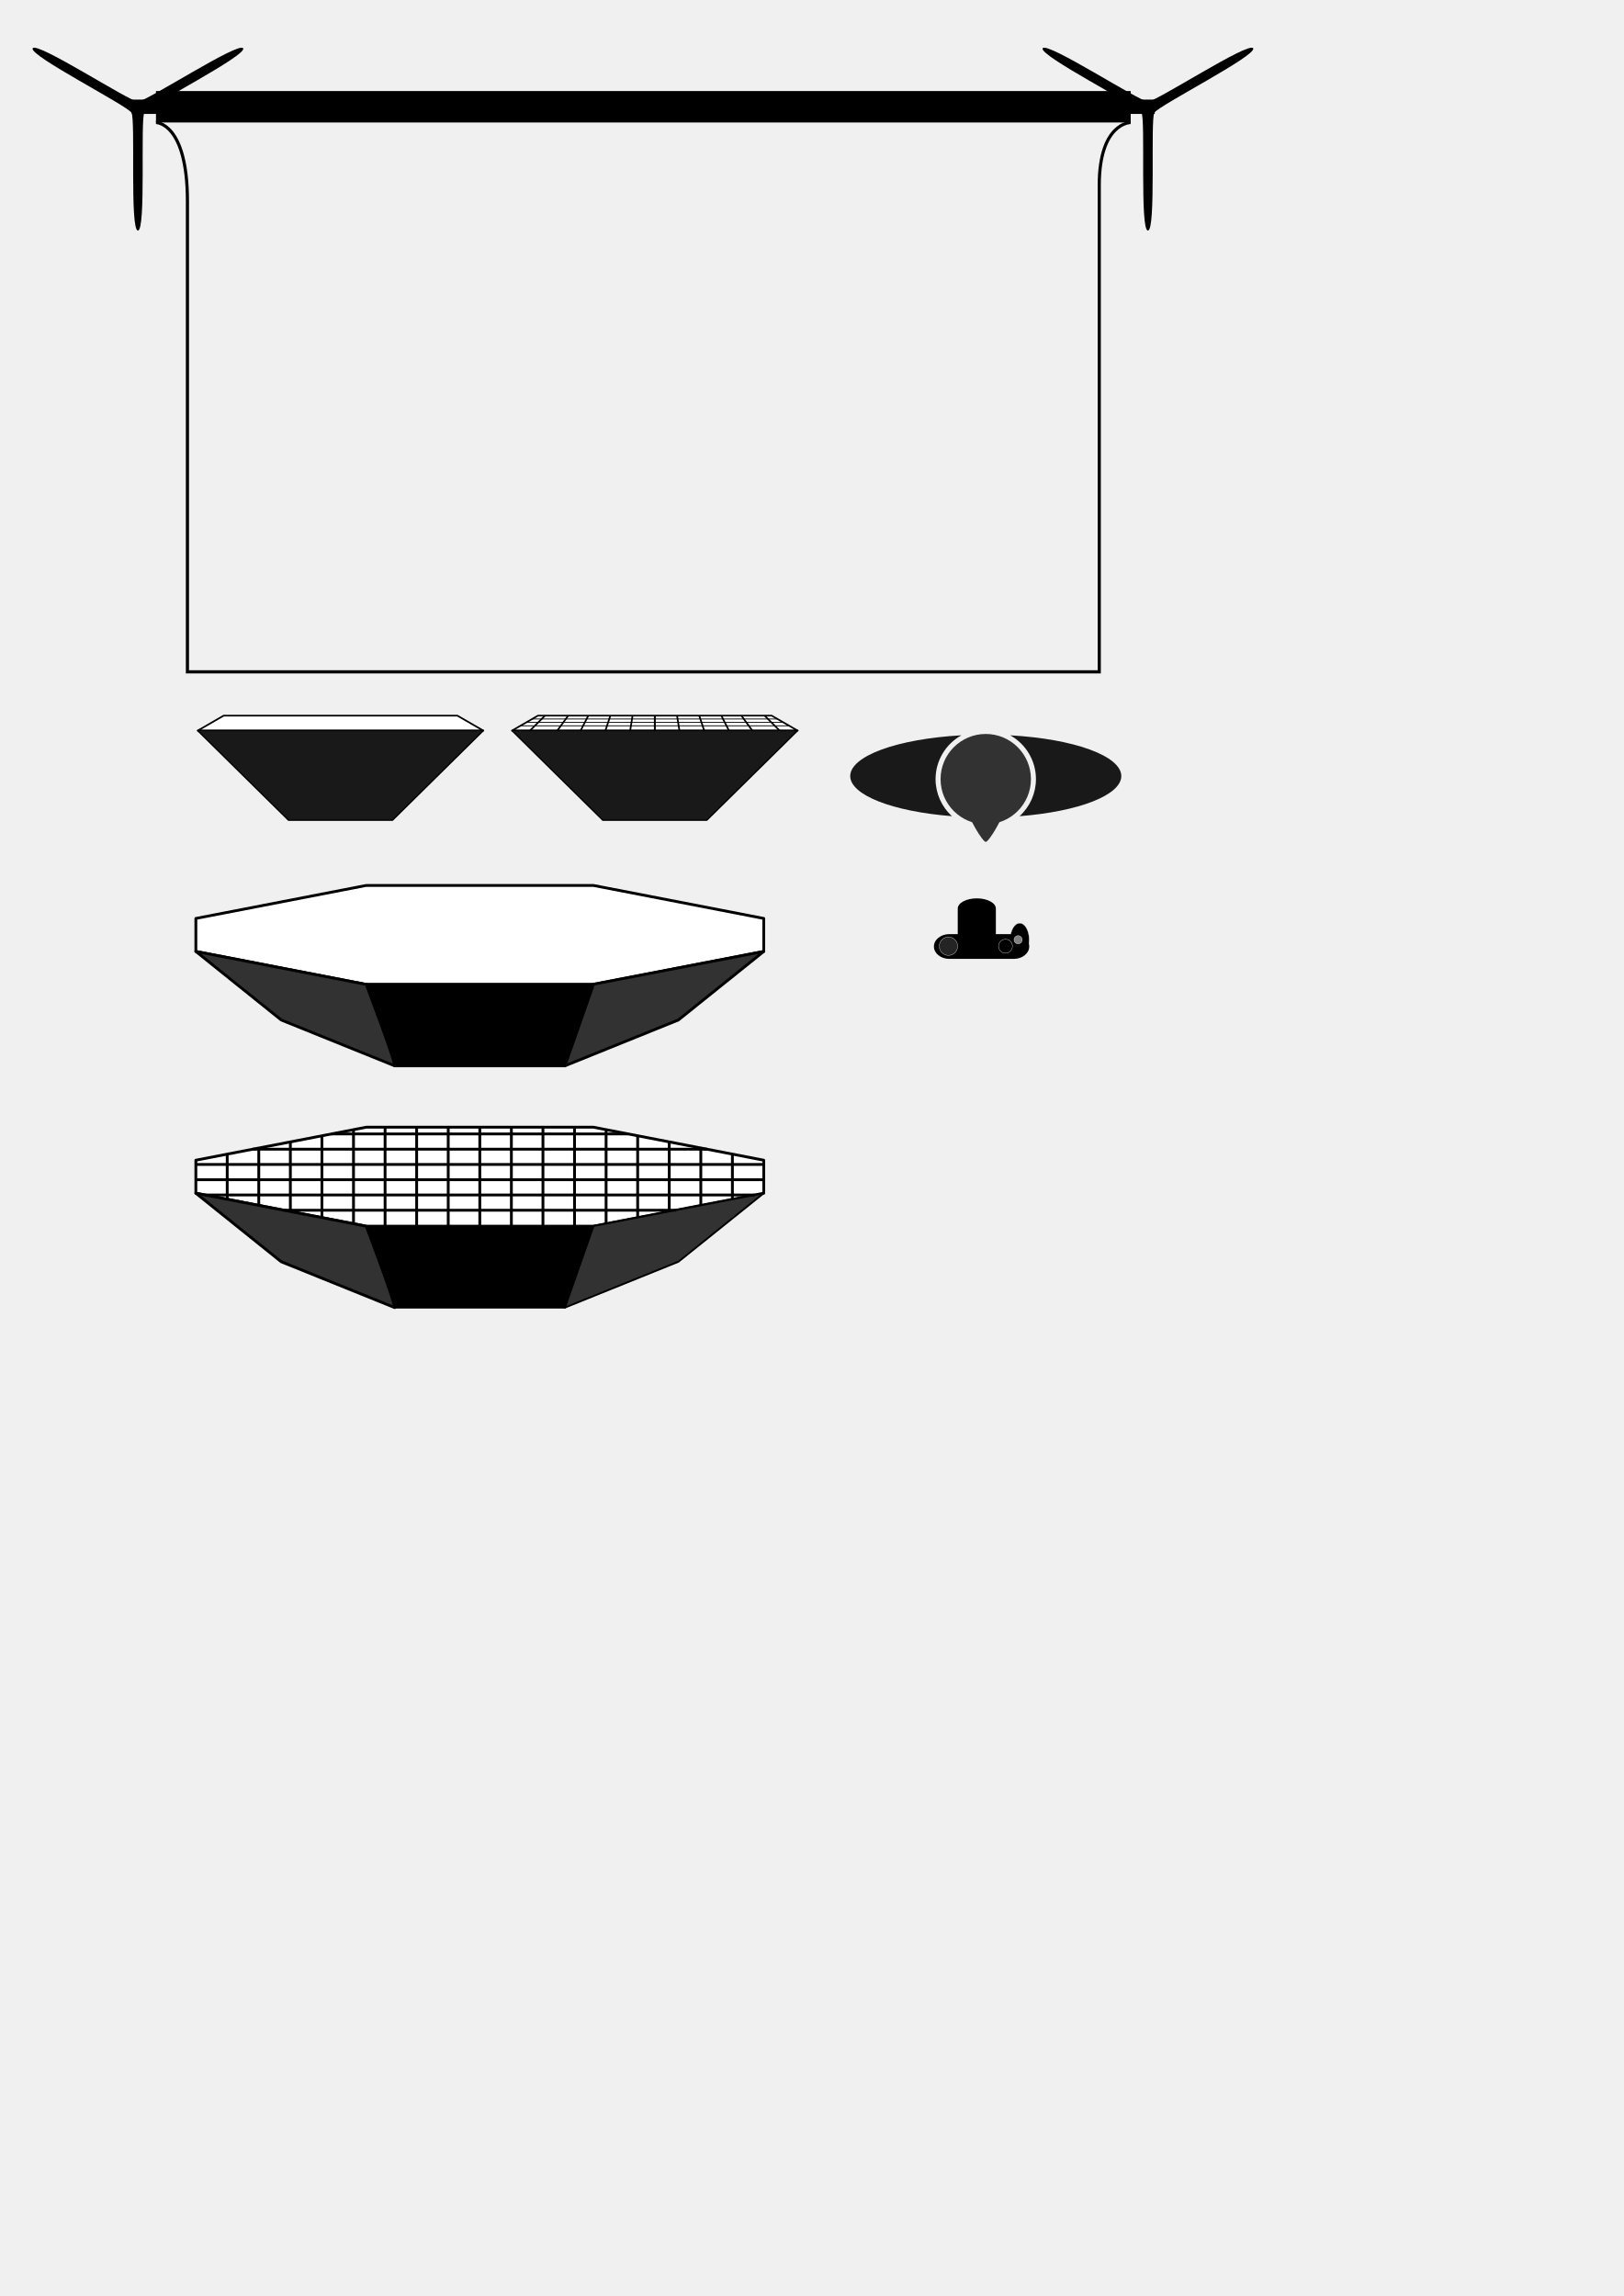
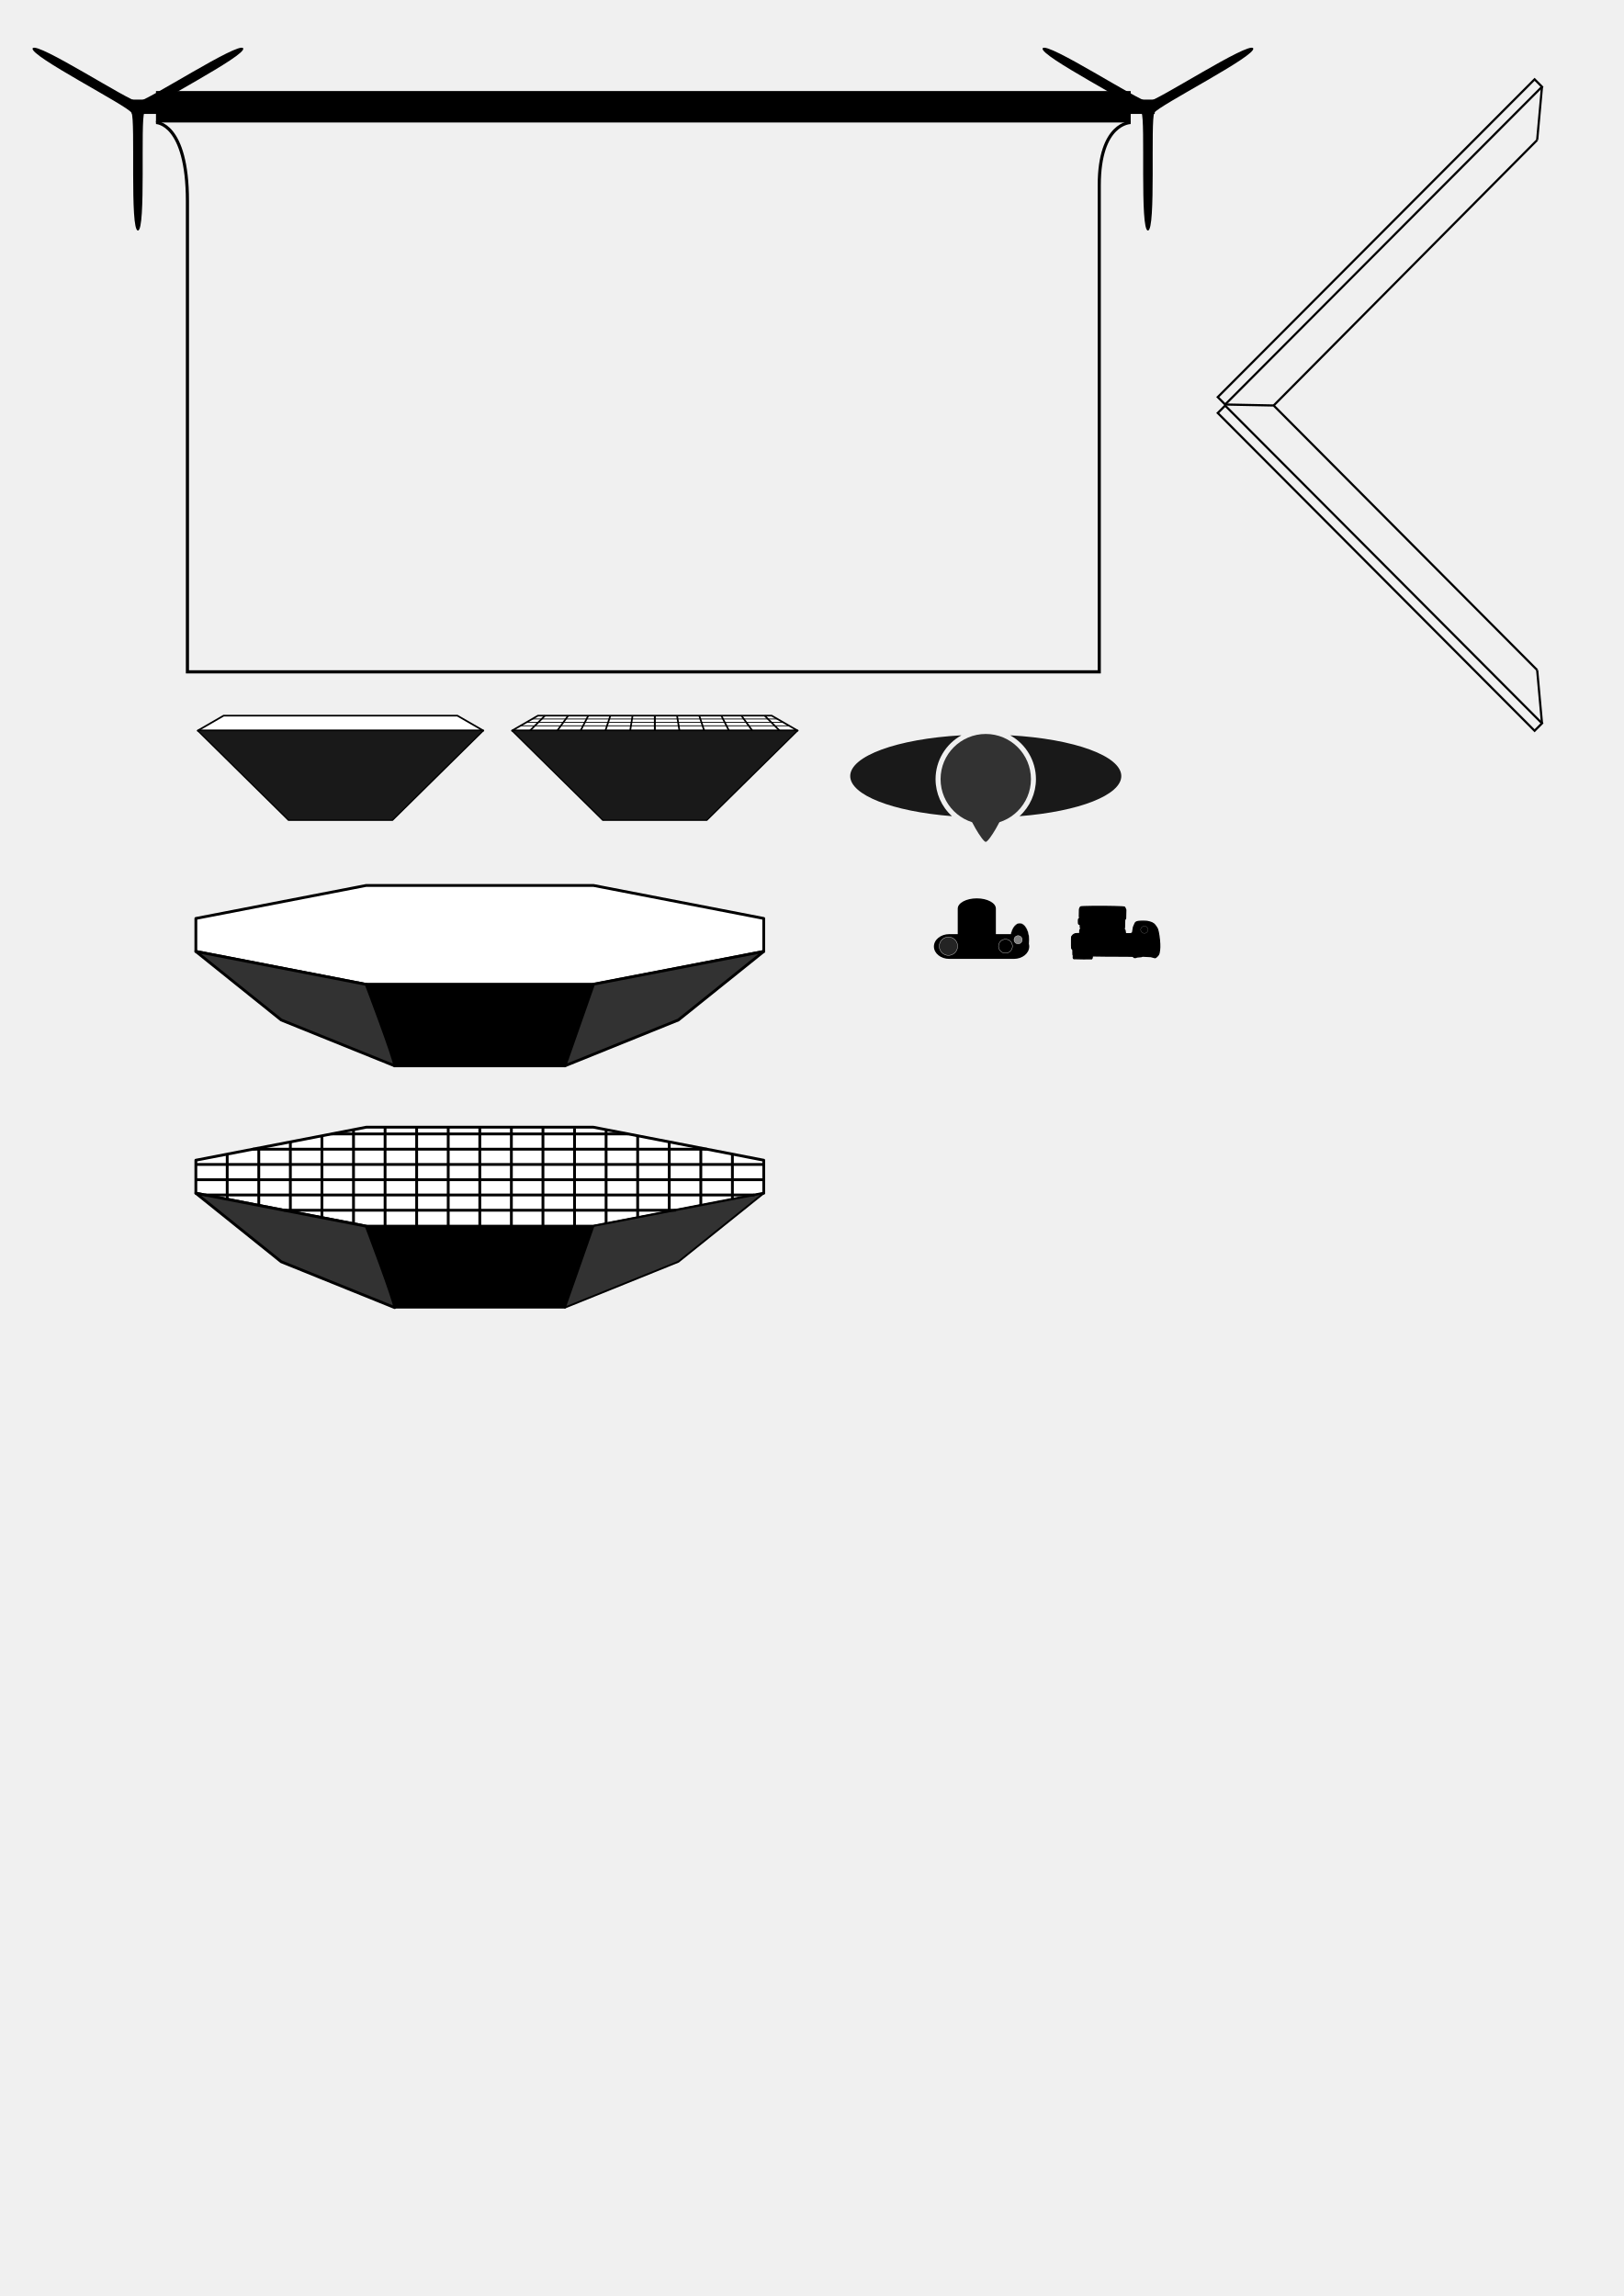
- <svg xmlns="http://www.w3.org/2000/svg" width="210mm" height="297mm" viewBox="0 0 744.094 1052.362" id="svg2" version="1.1">
-   <defs id="defs4" />
+ <svg xmlns="http://www.w3.org/2000/svg" xmlns:xlink="http://www.w3.org/1999/xlink" width="210mm" height="297mm" viewBox="0 0 744.094 1052.362" id="svg2" version="1.1">
+   <defs id="defs4">
+     <linearGradient id="linearGradient4836">
+       <stop style="stop-color:#b3b3b3;stop-opacity:1;" offset="0" id="stop4838" />
+       <stop style="stop-color:#b3b3b3;stop-opacity:0;" offset="1" id="stop4840" />
+     </linearGradient>
+     <linearGradient gradientTransform="translate(-52.38242,-4.285714)" gradientUnits="userSpaceOnUse" y2="605.795" x2="203.068" y1="401.434" x1="557.397" id="linearGradient4494" xlink:href="#linearGradient4836" />
+     <radialGradient gradientUnits="userSpaceOnUse" gradientTransform="matrix(1.646409,0,0,1.62074,-827.7331,223.3791)" r="2.813" fy="475.446" fx="1193.787" cy="475.446" cx="1193.787" id="radialGradient4533" xlink:href="#linearGradient4836" />
+   </defs>
  <g id="layer1">
    <g id="layer1-0" transform="translate(7.194867,-19.66656)">
      <path id="path5562" d="m 64.286,75.807 c 0,0 14.409,0 14.409,36.023 l 0,215.776 417.864,0 0,-222.981 c 0,-28.818 14.409,-28.818 14.409,-28.818" style="fill:none;fill-rule:evenodd;stroke:#000000;stroke-width:1.441;stroke-linecap:butt;stroke-linejoin:miter;stroke-miterlimit:4;stroke-dasharray:none;stroke-opacity:1" />
      <rect y="61.398" x="64.286" height="14.409" width="446.682" id="rect5560" style="color:#000000;display:inline;overflow:visible;visibility:visible;opacity:1;fill:#000000;fill-opacity:1;fill-rule:nonzero;stroke:none;stroke-width:2;stroke-linecap:butt;stroke-linejoin:round;stroke-miterlimit:4;stroke-dasharray:none;stroke-dashoffset:0;stroke-opacity:1;marker:none;enable-background:accumulate" />
      <rect y="65.319" x="53.271" height="6.566" width="468.711" id="rect6134" style="color:#000000;display:inline;overflow:visible;visibility:visible;opacity:1;fill:#000000;fill-opacity:1;fill-rule:nonzero;stroke:none;stroke-width:2;stroke-linecap:butt;stroke-linejoin:round;stroke-miterlimit:4;stroke-dasharray:none;stroke-dashoffset:0;stroke-opacity:1;marker:none;enable-background:accumulate" />
      <path transform="matrix(0.8660254,0.5,-0.5,0.8660254,42.54647,-16.32539)" d="m 82.487,19.492 c 3.278,1.892 -24.447,44.442 -24.447,48.227 10e-7,3.785 27.725,46.335 24.447,48.227 -3.278,1.892 -26.265,-43.393 -29.542,-45.285 -3.278,-1.892 -53.989,0.843 -53.989,-2.942 -2e-7,-3.785 50.712,-1.049 53.989,-2.942 3.278,-1.892 26.265,-47.178 29.542,-45.285 z" id="path6136" style="color:#000000;display:inline;overflow:visible;visibility:visible;opacity:1;fill:#000000;fill-opacity:1;fill-rule:nonzero;stroke:none;stroke-width:2;stroke-linecap:butt;stroke-linejoin:round;stroke-miterlimit:4;stroke-dasharray:none;stroke-dashoffset:0;stroke-opacity:1;marker:none;enable-background:accumulate" />
      <path style="color:#000000;display:inline;overflow:visible;visibility:visible;opacity:1;fill:#000000;fill-opacity:1;fill-rule:nonzero;stroke:none;stroke-width:2;stroke-linecap:butt;stroke-linejoin:round;stroke-miterlimit:4;stroke-dasharray:none;stroke-dashoffset:0;stroke-opacity:1;marker:none;enable-background:accumulate" id="path6138" d="m 82.487,19.492 c 3.278,1.892 -24.447,44.442 -24.447,48.227 10e-7,3.785 27.725,46.335 24.447,48.227 -3.278,1.892 -26.265,-43.393 -29.542,-45.285 -3.278,-1.892 -53.989,0.843 -53.989,-2.942 -2e-7,-3.785 50.712,-1.049 53.989,-2.942 3.278,-1.892 26.265,-47.178 29.542,-45.285 z" transform="matrix(0.8660254,0.5,-0.5,0.8660254,505.4036,-16.32539)" />
    </g>
    <g id="layer1-7" transform="matrix(0.5369162,0,0,0.5369162,414.5777,395.9825)">
      <g id="g6174">
        <g id="g4356-4" transform="matrix(0.2651464,0,0,0.2651464,-186.5763,-158.0461)">
          <rect rx="57.152" ry="65.994" y="786.614" x="1043.322" height="106.299" width="61.372" id="rect4358-7" style="color:#000000;display:inline;overflow:visible;visibility:visible;opacity:1;fill:#000000;fill-opacity:1;stroke:#ffffff;stroke-width:1;stroke-linecap:butt;stroke-linejoin:round;stroke-miterlimit:4;stroke-dasharray:none;stroke-dashoffset:0;stroke-opacity:1;marker:none;enable-background:accumulate" />
          <rect ry="49.495" y="822.047" x="797.834" height="79.724" width="306.859" id="rect4360-5" style="color:#000000;display:inline;overflow:visible;visibility:visible;opacity:1;fill:#000000;fill-opacity:1;stroke:none;stroke-width:1;stroke-linecap:butt;stroke-linejoin:round;stroke-miterlimit:4;stroke-dasharray:none;stroke-dashoffset:0;stroke-opacity:1;marker:none;enable-background:accumulate" rx="49.495" />
          <rect rx="114.304" ry="32.997" y="706.89" x="874.549" height="159.449" width="122.744" id="rect4362-8" style="color:#000000;display:inline;overflow:visible;visibility:visible;opacity:1;fill:#000000;fill-opacity:1;stroke:none;stroke-width:1;stroke-linecap:butt;stroke-linejoin:round;stroke-miterlimit:4;stroke-dasharray:none;stroke-dashoffset:0;stroke-opacity:1;marker:none;enable-background:accumulate" />
          <circle r="29.565" cy="860.895" cx="844.631" id="circle4364-4" style="color:#000000;display:inline;overflow:visible;visibility:visible;opacity:1;fill:#242424;fill-opacity:1;stroke:#ffffff;stroke-width:1;stroke-linecap:butt;stroke-linejoin:round;stroke-miterlimit:4;stroke-dasharray:none;stroke-dashoffset:0;stroke-opacity:1;marker:none;enable-background:accumulate" />
          <circle style="color:#000000;display:inline;overflow:visible;visibility:visible;opacity:1;fill:#000000;fill-opacity:1;stroke:#ffffff;stroke-width:1;stroke-linecap:butt;stroke-linejoin:round;stroke-miterlimit:4;stroke-dasharray:none;stroke-dashoffset:0;stroke-opacity:1;marker:none;enable-background:accumulate" id="circle4366-3" cx="1028.203" cy="860.895" r="22.422" />
          <circle r="13.136" cy="840.181" cx="1068.917" id="circle4368-9" style="color:#000000;display:inline;overflow:visible;visibility:visible;opacity:1;fill:#808080;fill-opacity:1;stroke:#ffffff;stroke-width:1;stroke-linecap:butt;stroke-linejoin:round;stroke-miterlimit:4;stroke-dasharray:none;stroke-dashoffset:0;stroke-opacity:1;marker:none;enable-background:accumulate" />
        </g>
      </g>
    </g>
    <g id="layer1-2" transform="matrix(0.6452812,0,0,0.6452812,81.60355,359.9246)">
      <g style="stroke-width:1.523;stroke-miterlimit:4;stroke-dasharray:none" id="g4342-1" transform="matrix(1.313061,0,0,1.313061,-430.3945,-938.2681)">
        <path id="path4344-2" d="m 429.545,768.753 122.86,0 92.145,17.852 0,17.852 -92.145,17.852 -122.86,0 -92.145,-17.852 0,-17.852 z" style="fill:#ffffff;fill-opacity:1;fill-rule:evenodd;stroke:#000000;stroke-width:1.523;stroke-linecap:butt;stroke-linejoin:round;stroke-miterlimit:4;stroke-dasharray:none;stroke-opacity:1" />
        <path id="path4346-8" d="m 429.661,822.309 15.285,44.03 92.058,0 15.401,-44.03 z" style="fill:#000000;fill-opacity:1;fill-rule:evenodd;stroke:#000000;stroke-width:1.523;stroke-linecap:butt;stroke-linejoin:round;stroke-miterlimit:4;stroke-dasharray:none;stroke-opacity:1" />
        <path id="path4348-0" d="m 537.004,866.339 15.488,-44.165 92.058,-17.717 -46.174,37.079 z" style="fill:#323232;fill-opacity:1;fill-rule:evenodd;stroke:#000000;stroke-width:1.523;stroke-linecap:butt;stroke-linejoin:round;stroke-miterlimit:4;stroke-dasharray:none;stroke-opacity:1" />
        <path id="path4350-9" d="m 444.946,866.339 c 0,-3.543 -15.401,-44.03 -15.401,-44.03 l -92.145,-17.852 46.174,37.079 z" style="fill:#323232;fill-opacity:1;fill-rule:evenodd;stroke:#000000;stroke-width:1.523;stroke-linecap:butt;stroke-linejoin:round;stroke-miterlimit:4;stroke-dasharray:none;stroke-opacity:1" />
      </g>
      <g id="g6174-0">
        <g transform="translate(-430.325,171.7259)" id="g4175">
          <g transform="matrix(1.313061,0,0,1.313061,-0.06956568,-938.2681)" id="g6114">
            <path style="fill:#ffffff;fill-opacity:1;fill-rule:evenodd;stroke:#000000;stroke-width:1.523;stroke-linecap:butt;stroke-linejoin:round;stroke-miterlimit:4;stroke-dasharray:none;stroke-opacity:1" d="m 429.545,768.753 122.86,0 92.145,17.852 0,17.852 -92.145,17.852 -122.86,0 -92.145,-17.852 0,-17.852 z" id="path6116" />
            <path style="fill:#000000;fill-opacity:1;fill-rule:evenodd;stroke:#000000;stroke-width:1px;stroke-linecap:butt;stroke-linejoin:round;stroke-opacity:1" d="m 429.661,822.309 15.285,44.03 92.058,0 15.401,-44.03 z" id="path6118" />
            <path style="fill:#323232;fill-opacity:1;fill-rule:evenodd;stroke:#000000;stroke-width:1px;stroke-linecap:butt;stroke-linejoin:round;stroke-opacity:1" d="m 537.004,866.339 15.488,-44.165 92.058,-17.717 -46.174,37.079 z" id="path6120" />
            <path style="fill:#323232;fill-opacity:1;fill-rule:evenodd;stroke:#000000;stroke-width:1.523;stroke-linecap:butt;stroke-linejoin:round;stroke-miterlimit:4;stroke-dasharray:none;stroke-opacity:1" d="m 444.946,866.339 c 0,-3.543 -15.401,-44.03 -15.401,-44.03 l -92.145,-17.852 46.174,37.079 z" id="path6122" />
          </g>
          <path id="path6124" d="m 644.611,71.151 0,70.979" style="fill:none;fill-rule:evenodd;stroke:#000000;stroke-width:2;stroke-linecap:butt;stroke-linejoin:miter;stroke-miterlimit:4;stroke-dasharray:none;stroke-opacity:1" />
          <path style="fill:none;fill-rule:evenodd;stroke:#000000;stroke-width:2;stroke-linecap:butt;stroke-linejoin:miter;stroke-miterlimit:4;stroke-dasharray:none;stroke-opacity:1" d="m 667.034,71.151 0,70.979" id="path6126" />
          <path id="path6128" d="m 689.457,71.151 0,70.979" style="fill:none;fill-rule:evenodd;stroke:#000000;stroke-width:2;stroke-linecap:butt;stroke-linejoin:miter;stroke-miterlimit:4;stroke-dasharray:none;stroke-opacity:1" />
          <path style="fill:none;fill-rule:evenodd;stroke:#000000;stroke-width:2;stroke-linecap:butt;stroke-linejoin:miter;stroke-miterlimit:4;stroke-dasharray:none;stroke-opacity:1" d="m 711.881,71.866 0,70.979" id="path6130" />
          <path id="path6132" d="m 734.304,72.937 0,66.643" style="fill:none;fill-rule:evenodd;stroke:#000000;stroke-width:2;stroke-linecap:butt;stroke-linejoin:miter;stroke-miterlimit:4;stroke-dasharray:none;stroke-opacity:1" />
          <path style="fill:none;fill-rule:evenodd;stroke:#000000;stroke-width:2;stroke-linecap:butt;stroke-linejoin:miter;stroke-miterlimit:4;stroke-dasharray:none;stroke-opacity:1" d="m 756.727,77.245 0,58.134" id="path6134" />
          <path id="path6136-6" d="m 779.15,81.59 0,49.446" style="fill:none;fill-rule:evenodd;stroke:#000000;stroke-width:2;stroke-linecap:butt;stroke-linejoin:miter;stroke-miterlimit:4;stroke-dasharray:none;stroke-opacity:1" />
          <path style="fill:none;fill-rule:evenodd;stroke:#000000;stroke-width:2;stroke-linecap:butt;stroke-linejoin:miter;stroke-miterlimit:4;stroke-dasharray:none;stroke-opacity:1" d="m 801.574,85.934 0,40.7" id="path6138-8" />
          <path id="path6140" d="m 823.997,90.278 0,32.04" style="fill:none;fill-rule:evenodd;stroke:#000000;stroke-width:2;stroke-linecap:butt;stroke-linejoin:miter;stroke-miterlimit:4;stroke-dasharray:none;stroke-opacity:1" />
          <path id="path6144" d="m 465.225,90.278 0,32.069" style="fill:none;fill-rule:evenodd;stroke:#000000;stroke-width:2;stroke-linecap:butt;stroke-linejoin:miter;stroke-miterlimit:4;stroke-dasharray:none;stroke-opacity:1" />
          <path style="fill:none;fill-rule:evenodd;stroke:#000000;stroke-width:2;stroke-linecap:butt;stroke-linejoin:miter;stroke-miterlimit:4;stroke-dasharray:none;stroke-opacity:1" d="m 487.648,85.934 0,40.757" id="path6146" />
          <path id="path6148" d="m 510.071,81.59 0,49.446" style="fill:none;fill-rule:evenodd;stroke:#000000;stroke-width:2;stroke-linecap:butt;stroke-linejoin:miter;stroke-miterlimit:4;stroke-dasharray:none;stroke-opacity:1" />
          <path style="fill:none;fill-rule:evenodd;stroke:#000000;stroke-width:2;stroke-linecap:butt;stroke-linejoin:miter;stroke-miterlimit:4;stroke-dasharray:none;stroke-opacity:1" d="m 532.494,77.245 0,58.134" id="path6150" />
          <path id="path6152" d="m 554.918,72.901 0,66.823" style="fill:none;fill-rule:evenodd;stroke:#000000;stroke-width:2;stroke-linecap:butt;stroke-linejoin:miter;stroke-miterlimit:4;stroke-dasharray:none;stroke-opacity:1" />
          <path style="fill:none;fill-rule:evenodd;stroke:#000000;stroke-width:2;stroke-linecap:butt;stroke-linejoin:miter;stroke-miterlimit:4;stroke-dasharray:none;stroke-opacity:1" d="m 577.341,71.151 0,74.579" id="path6154" />
          <path id="path6156" d="m 599.764,71.151 0,74.936" style="fill:none;fill-rule:evenodd;stroke:#000000;stroke-width:2;stroke-linecap:butt;stroke-linejoin:miter;stroke-miterlimit:4;stroke-dasharray:none;stroke-opacity:1" />
          <path style="fill:none;fill-rule:evenodd;stroke:#000000;stroke-width:2;stroke-linecap:butt;stroke-linejoin:miter;stroke-miterlimit:4;stroke-dasharray:none;stroke-opacity:1" d="m 622.188,71.151 0,74.222" id="path6158" />
          <path id="path6162" d="m 539.265,75.933 210.692,0" style="fill:none;fill-rule:evenodd;stroke:#000000;stroke-width:2;stroke-linecap:butt;stroke-linejoin:miter;stroke-miterlimit:4;stroke-dasharray:none;stroke-opacity:1" />
          <path style="fill:none;fill-rule:evenodd;stroke:#000000;stroke-width:2;stroke-linecap:butt;stroke-linejoin:miter;stroke-miterlimit:4;stroke-dasharray:none;stroke-opacity:1" d="m 483.316,86.773 322.59,0" id="path6164" />
          <path id="path6166" d="m 442.958,97.613 403.306,0" style="fill:none;fill-rule:evenodd;stroke:#000000;stroke-width:2;stroke-linecap:butt;stroke-linejoin:miter;stroke-miterlimit:4;stroke-dasharray:none;stroke-opacity:1" />
          <path style="fill:none;fill-rule:evenodd;stroke:#000000;stroke-width:2;stroke-linecap:butt;stroke-linejoin:miter;stroke-miterlimit:4;stroke-dasharray:none;stroke-opacity:1" d="m 442.958,108.452 403.306,0" id="path6168" />
          <path id="path6170" d="m 449.458,119.292 390.262,0" style="fill:none;fill-rule:evenodd;stroke:#000000;stroke-width:2;stroke-linecap:butt;stroke-linejoin:miter;stroke-miterlimit:4;stroke-dasharray:none;stroke-opacity:1" />
          <path style="fill:none;fill-rule:evenodd;stroke:#000000;stroke-width:2;stroke-linecap:butt;stroke-linejoin:miter;stroke-miterlimit:4;stroke-dasharray:none;stroke-opacity:1" d="m 505.408,130.132 278.406,0" id="path6172" />
        </g>
      </g>
    </g>
    <g id="layer1-3" transform="matrix(0.4141115,0,0,0.4141115,378.7087,326.9927)">
      <g id="g6174-06">
        <g id="g6866">
          <g transform="translate(-144.2498,-251.73)" id="g6872">
            <path id="path6822" d="m 293.68,275.949 a 150,45.893 0 0 0 -123.07,45.127 150,45.893 0 0 0 112.6,44.385 55.556,55.556 0 0 1 -18.154,-40.992 55.556,55.556 0 0 1 28.625,-48.52 z m 53.984,0.021 a 55.556,55.556 0 0 1 28.502,48.498 55.556,55.556 0 0 1 -18.174,41.016 150,45.893 0 0 0 112.617,-44.408 150,45.893 0 0 0 -122.945,-45.105 z" style="color:#000000;display:inline;overflow:visible;visibility:visible;opacity:1;fill:#191919;fill-opacity:1;fill-rule:nonzero;stroke:none;stroke-width:3.985;stroke-linecap:butt;stroke-linejoin:round;stroke-miterlimit:4;stroke-dasharray:none;stroke-dashoffset:0;stroke-opacity:0.98;marker:none;enable-background:accumulate" />
            <g id="g6862" style="fill:#323232;fill-opacity:1">
              <circle style="color:#000000;display:inline;overflow:visible;visibility:visible;opacity:1;fill:#323232;fill-opacity:1;fill-rule:nonzero;stroke:none;stroke-width:2;stroke-linecap:butt;stroke-linejoin:round;stroke-miterlimit:4;stroke-dasharray:none;stroke-dashoffset:0;stroke-opacity:1;marker:none;enable-background:accumulate" id="path6839" cx="320.61" cy="324.469" r="50" />
              <path style="color:#000000;display:inline;overflow:visible;visibility:visible;opacity:1;fill:#323232;fill-opacity:1;fill-rule:nonzero;stroke:none;stroke-width:2;stroke-linecap:butt;stroke-linejoin:round;stroke-miterlimit:4;stroke-dasharray:none;stroke-dashoffset:0;stroke-opacity:1;marker:none;enable-background:accumulate" id="path6849" d="m 320.61,393.933 c -3.663,0 -20.145,-28.548 -18.314,-31.72 1.831,-3.172 34.796,-3.172 36.628,0 1.831,3.172 -14.651,31.72 -18.314,31.72 z" />
            </g>
          </g>
        </g>
      </g>
    </g>
    <g id="layer1-77" transform="matrix(0.3877899,0,0,0.3877899,83.46791,318.3375)">
      <g transform="translate(-257.8033,-531.3517)" id="g4198-6">
        <path style="fill:#ffffff;fill-opacity:1;fill-rule:evenodd;stroke:#000000;stroke-width:2;stroke-linecap:butt;stroke-linejoin:round;stroke-miterlimit:4;stroke-dasharray:none;stroke-opacity:1" d="m 276.173,574.016 337.545,0 -30.686,-17.717 -276.173,0 z" id="path4194-4" />
        <path style="fill:#191919;fill-opacity:1;fill-rule:evenodd;stroke:#000000;stroke-width:1.589;stroke-linecap:butt;stroke-linejoin:round;stroke-miterlimit:4;stroke-dasharray:none;stroke-opacity:1" d="m 275.976,573.804 107.526,106.102 122.887,0 107.526,-106.102 -337.94,0" id="path4196-0" />
      </g>
      <g id="g6067">
        <path id="path5377" d="m 389.799,42.664 337.545,0 -30.686,-17.717 -276.173,0 z" style="fill:#ffffff;fill-opacity:1;fill-rule:evenodd;stroke:#000000;stroke-width:2;stroke-linecap:butt;stroke-linejoin:round;stroke-miterlimit:4;stroke-dasharray:none;stroke-opacity:1" />
        <path id="path5379" d="m 389.601,42.452 107.526,106.102 122.887,0 107.526,-106.102 -337.94,0" style="fill:#191919;fill-opacity:1;fill-rule:evenodd;stroke:#000000;stroke-width:1.589;stroke-linecap:butt;stroke-linejoin:round;stroke-miterlimit:4;stroke-dasharray:none;stroke-opacity:1" />
        <path style="fill:none;fill-rule:evenodd;stroke:#000000;stroke-width:2;stroke-linecap:butt;stroke-linejoin:miter;stroke-miterlimit:4;stroke-dasharray:none;stroke-opacity:1" d="m 558.571,24.948 0,17.717" id="path5381" />
        <path id="path5385" d="M 584.874,24.948 587.646,42.452" style="fill:none;fill-rule:evenodd;stroke:#000000;stroke-width:2;stroke-linecap:butt;stroke-linejoin:miter;stroke-miterlimit:4;stroke-dasharray:none;stroke-opacity:1" />
        <path style="fill:none;fill-rule:evenodd;stroke:#000000;stroke-width:2;stroke-linecap:butt;stroke-linejoin:miter;stroke-miterlimit:4;stroke-dasharray:none;stroke-opacity:1" d="m 611.108,24.948 5.756,17.504" id="path5387" />
        <path id="path5389" d="m 637.192,24.948 8.919,17.504" style="fill:none;fill-rule:evenodd;stroke:#000000;stroke-width:2;stroke-linecap:butt;stroke-linejoin:miter;stroke-miterlimit:4;stroke-dasharray:none;stroke-opacity:1" />
        <path style="fill:none;fill-rule:evenodd;stroke:#000000;stroke-width:2;stroke-linecap:butt;stroke-linejoin:miter;stroke-miterlimit:4;stroke-dasharray:none;stroke-opacity:1" d="m 660.918,24.948 12.718,17.504" id="path5391" />
        <path id="path5393" d="m 688.354,24.948 17.504,17.504" style="fill:none;fill-rule:evenodd;stroke:#000000;stroke-width:2;stroke-linecap:butt;stroke-linejoin:miter;stroke-miterlimit:4;stroke-dasharray:none;stroke-opacity:1" />
        <path id="path5424" d="m 558.571,24.948 0,17.717" style="fill:none;fill-rule:evenodd;stroke:#000000;stroke-width:2;stroke-linecap:butt;stroke-linejoin:miter;stroke-miterlimit:4;stroke-dasharray:none;stroke-opacity:1" />
        <path style="fill:none;fill-rule:evenodd;stroke:#000000;stroke-width:2;stroke-linecap:butt;stroke-linejoin:miter;stroke-miterlimit:4;stroke-dasharray:none;stroke-opacity:1" d="m 532.269,24.948 -2.772,17.504" id="path5426" />
        <path id="path5428" d="m 506.035,24.948 -5.756,17.504" style="fill:none;fill-rule:evenodd;stroke:#000000;stroke-width:2;stroke-linecap:butt;stroke-linejoin:miter;stroke-miterlimit:4;stroke-dasharray:none;stroke-opacity:1" />
        <path style="fill:none;fill-rule:evenodd;stroke:#000000;stroke-width:2;stroke-linecap:butt;stroke-linejoin:miter;stroke-miterlimit:4;stroke-dasharray:none;stroke-opacity:1" d="m 479.95,24.948 -8.919,17.504" id="path5430" />
        <path id="path5432" d="M 456.225,24.948 443.507,42.452" style="fill:none;fill-rule:evenodd;stroke:#000000;stroke-width:2;stroke-linecap:butt;stroke-linejoin:miter;stroke-miterlimit:4;stroke-dasharray:none;stroke-opacity:1" />
        <path style="fill:none;fill-rule:evenodd;stroke:#000000;stroke-width:2;stroke-linecap:butt;stroke-linejoin:miter;stroke-miterlimit:4;stroke-dasharray:none;stroke-opacity:1" d="M 428.789,24.948 411.284,42.452" id="path5434" />
        <path style="fill:none;fill-rule:evenodd;stroke:#000000;stroke-width:1px;stroke-linecap:butt;stroke-linejoin:miter;stroke-opacity:1" d="m 413.636,28.902 289.871,0" id="path5436" />
        <path id="path5438" d="m 406.661,32.928 303.82,0" style="fill:none;fill-rule:evenodd;stroke:#000000;stroke-width:1px;stroke-linecap:butt;stroke-linejoin:miter;stroke-opacity:1" />
        <path style="fill:none;fill-rule:evenodd;stroke:#000000;stroke-width:1px;stroke-linecap:butt;stroke-linejoin:miter;stroke-opacity:1" d="m 399.687,36.955 317.769,0" id="path5440" />
      </g>
    </g>
+     <g transform="translate(316.3005,-326.7109)" id="layer1-1">
+       <rect transform="matrix(0.7060049,-0.708207,0.7060049,0.708207,0,0)" y="530.376" x="-187.938" height="4.807" width="205.653" id="rect4145" style="opacity:1;fill:none;fill-opacity:1;fill-rule:nonzero;stroke:#000000;stroke-width:1;stroke-linecap:round;stroke-miterlimit:4;stroke-dasharray:none;stroke-opacity:1" />
+       <rect transform="matrix(-0.7060049,-0.708207,0.7060049,-0.708207,0,0)" y="-193.088" x="-741.178" height="4.807" width="205.653" id="rect4145-6" style="opacity:1;fill:none;fill-opacity:1;fill-rule:nonzero;stroke:#000000;stroke-width:1;stroke-linecap:round;stroke-miterlimit:4;stroke-dasharray:none;stroke-opacity:1" />
+       <path id="path4293" d="m 390.348,366.474 -2.211,24.43" style="color:#000000;display:inline;overflow:visible;visibility:visible;fill:none;fill-rule:evenodd;stroke:#000000;stroke-width:1;stroke-linecap:butt;stroke-linejoin:miter;stroke-miterlimit:4;stroke-dasharray:none;stroke-dashoffset:0;stroke-opacity:1;marker:none;enable-background:accumulate" />
+       <path id="path4295" d="M 388.136,390.905 267.374,512.565" style="color:#000000;display:inline;overflow:visible;visibility:visible;fill:none;fill-rule:evenodd;stroke:#000000;stroke-width:1;stroke-linecap:butt;stroke-linejoin:miter;stroke-miterlimit:4;stroke-dasharray:none;stroke-dashoffset:0;stroke-opacity:1;marker:none;enable-background:accumulate" />
+       <path id="path4297" d="M 390.348,658.25 388.136,633.82" style="color:#000000;display:inline;overflow:visible;visibility:visible;fill:none;fill-rule:evenodd;stroke:#000000;stroke-width:1;stroke-linecap:butt;stroke-linejoin:miter;stroke-miterlimit:4;stroke-dasharray:none;stroke-dashoffset:0;stroke-opacity:1;marker:none;enable-background:accumulate" />
+       <path id="path4299" d="M 388.136,633.82 267.374,512.565 245.156,512.119" style="color:#000000;display:inline;overflow:visible;visibility:visible;fill:none;fill-rule:evenodd;stroke:#000000;stroke-width:1;stroke-linecap:butt;stroke-linejoin:miter;stroke-miterlimit:4;stroke-dasharray:none;stroke-dashoffset:0;stroke-opacity:1;marker:none;enable-background:accumulate" />
+     </g>
+     <g transform="matrix(0.6073826,0,0,0.6073826,-200.6486,137.3383)" id="layer1-8">
+       <path style="fill:#000000;fill-opacity:1;stroke:#000000;stroke-width:1;stroke-opacity:1" d="m 1140.846,497.368 c -0.57,-0.141 -0.695,-0.399 -0.695,-1.427 0,-0.536 -0.057,-1.01 -0.126,-1.053 -0.076,-0.046 -0.126,-0.888 -0.126,-2.104 l 0,-2.027 -0.474,-0.681 -0.474,-0.681 -0.063,-2.075 c 0,-1.764 -0.063,-2.515 0,-4.478 l 0.063,-2.027 0.516,-0.723 c 0.386,-0.541 0.72,-0.835 1.327,-1.167 0.801,-0.439 0.831,-0.444 2.548,-0.487 l 1.737,-0.043 0,-1.407 c 0,-1.352 0.013,-1.418 0.328,-1.71 0.537,-0.498 0.609,-0.722 0.313,-0.967 -0.226,-0.187 -0.263,-0.381 -0.292,-1.527 l -0.033,-1.313 -0.482,-0.077 c -0.777,-0.125 -0.827,-0.242 -0.857,-1.994 -0.021,-1.241 0.016,-1.648 0.18,-1.962 0.113,-0.217 0.278,-0.419 0.367,-0.448 0.124,-0.041 0.165,-0.834 0.179,-3.487 0.018,-3.328 0.028,-3.459 0.331,-4.248 0.219,-0.57 0.409,-0.862 0.636,-0.973 0.729,-0.359 15.393,-0.513 25.297,-0.266 5.067,0.126 7.588,0.285 7.84,0.493 0.084,0.069 0.306,0.556 0.495,1.081 l 0.342,0.956 -0.071,3.179 -0.071,3.179 -0.351,0.591 -0.351,0.591 -0.063,3.128 c -0.061,3.025 -0.072,3.132 -0.33,3.259 -0.252,0.124 -0.255,0.149 -0.063,0.442 0.112,0.171 0.314,0.402 0.45,0.514 0.169,0.139 0.279,0.454 0.351,1.002 0.201,1.534 0.253,1.802 0.38,1.958 0.092,0.113 0.671,0.157 2.082,0.157 1.763,0 1.986,-0.025 2.276,-0.251 0.177,-0.138 0.39,-0.251 0.474,-0.251 0.412,0 0.569,-0.477 0.822,-2.512 0.24,-1.931 0.29,-2.127 0.793,-3.124 0.295,-0.585 0.621,-1.318 0.726,-1.628 0.272,-0.811 1.006,-1.27 2.406,-1.504 1.581,-0.265 5.989,-0.245 7.071,0.033 0.452,0.116 1.205,0.296 1.674,0.4 1.029,0.229 2.086,0.741 2.986,1.446 0.733,0.574 2.392,2.935 2.74,3.898 0.733,2.027 1.516,7.271 1.66,11.112 0.099,2.376 0.027,2.609 -0.092,4.378 -0.124,1.673 -0.449,3.02 -0.921,3.819 -0.391,0.661 -1.869,2.062 -2.285,2.166 -0.176,0.044 -0.763,-0.081 -1.442,-0.306 -0.63,-0.209 -1.504,-0.436 -1.943,-0.504 -1.021,-0.158 -6.396,-0.278 -6.479,-0.144 -0.077,0.124 -1.087,0.252 -2.848,0.362 -0.964,0.06 -1.419,0.145 -1.662,0.309 -0.25,0.168 -0.523,0.216 -1.074,0.188 -0.709,-0.036 -0.748,-0.056 -0.962,-0.49 l -0.223,-0.452 -5.021,-0.093 c -2.761,-0.051 -9.541,-0.073 -15.066,-0.05 -5.525,0.024 -10.117,-0.002 -10.204,-0.058 -0.087,-0.056 -0.272,-0.066 -0.411,-0.022 -0.213,0.067 -0.252,0.19 -0.252,0.808 0,0.531 -0.066,0.81 -0.241,1.025 l -0.241,0.296 -6.424,0.018 c -3.533,0.01 -6.538,-0.01 -6.676,-0.044 z" id="path4433" />
+       <ellipse ry="2.719" rx="2.763" cy="475.446" cx="1193.787" id="path4523" style="opacity:1;fill:url(#radialGradient4533);fill-opacity:1;fill-rule:nonzero;stroke:#ffffff;stroke-width:0.1;stroke-linecap:round;stroke-miterlimit:4;stroke-dasharray:none;stroke-opacity:1" />
+     </g>
  </g>
</svg>
